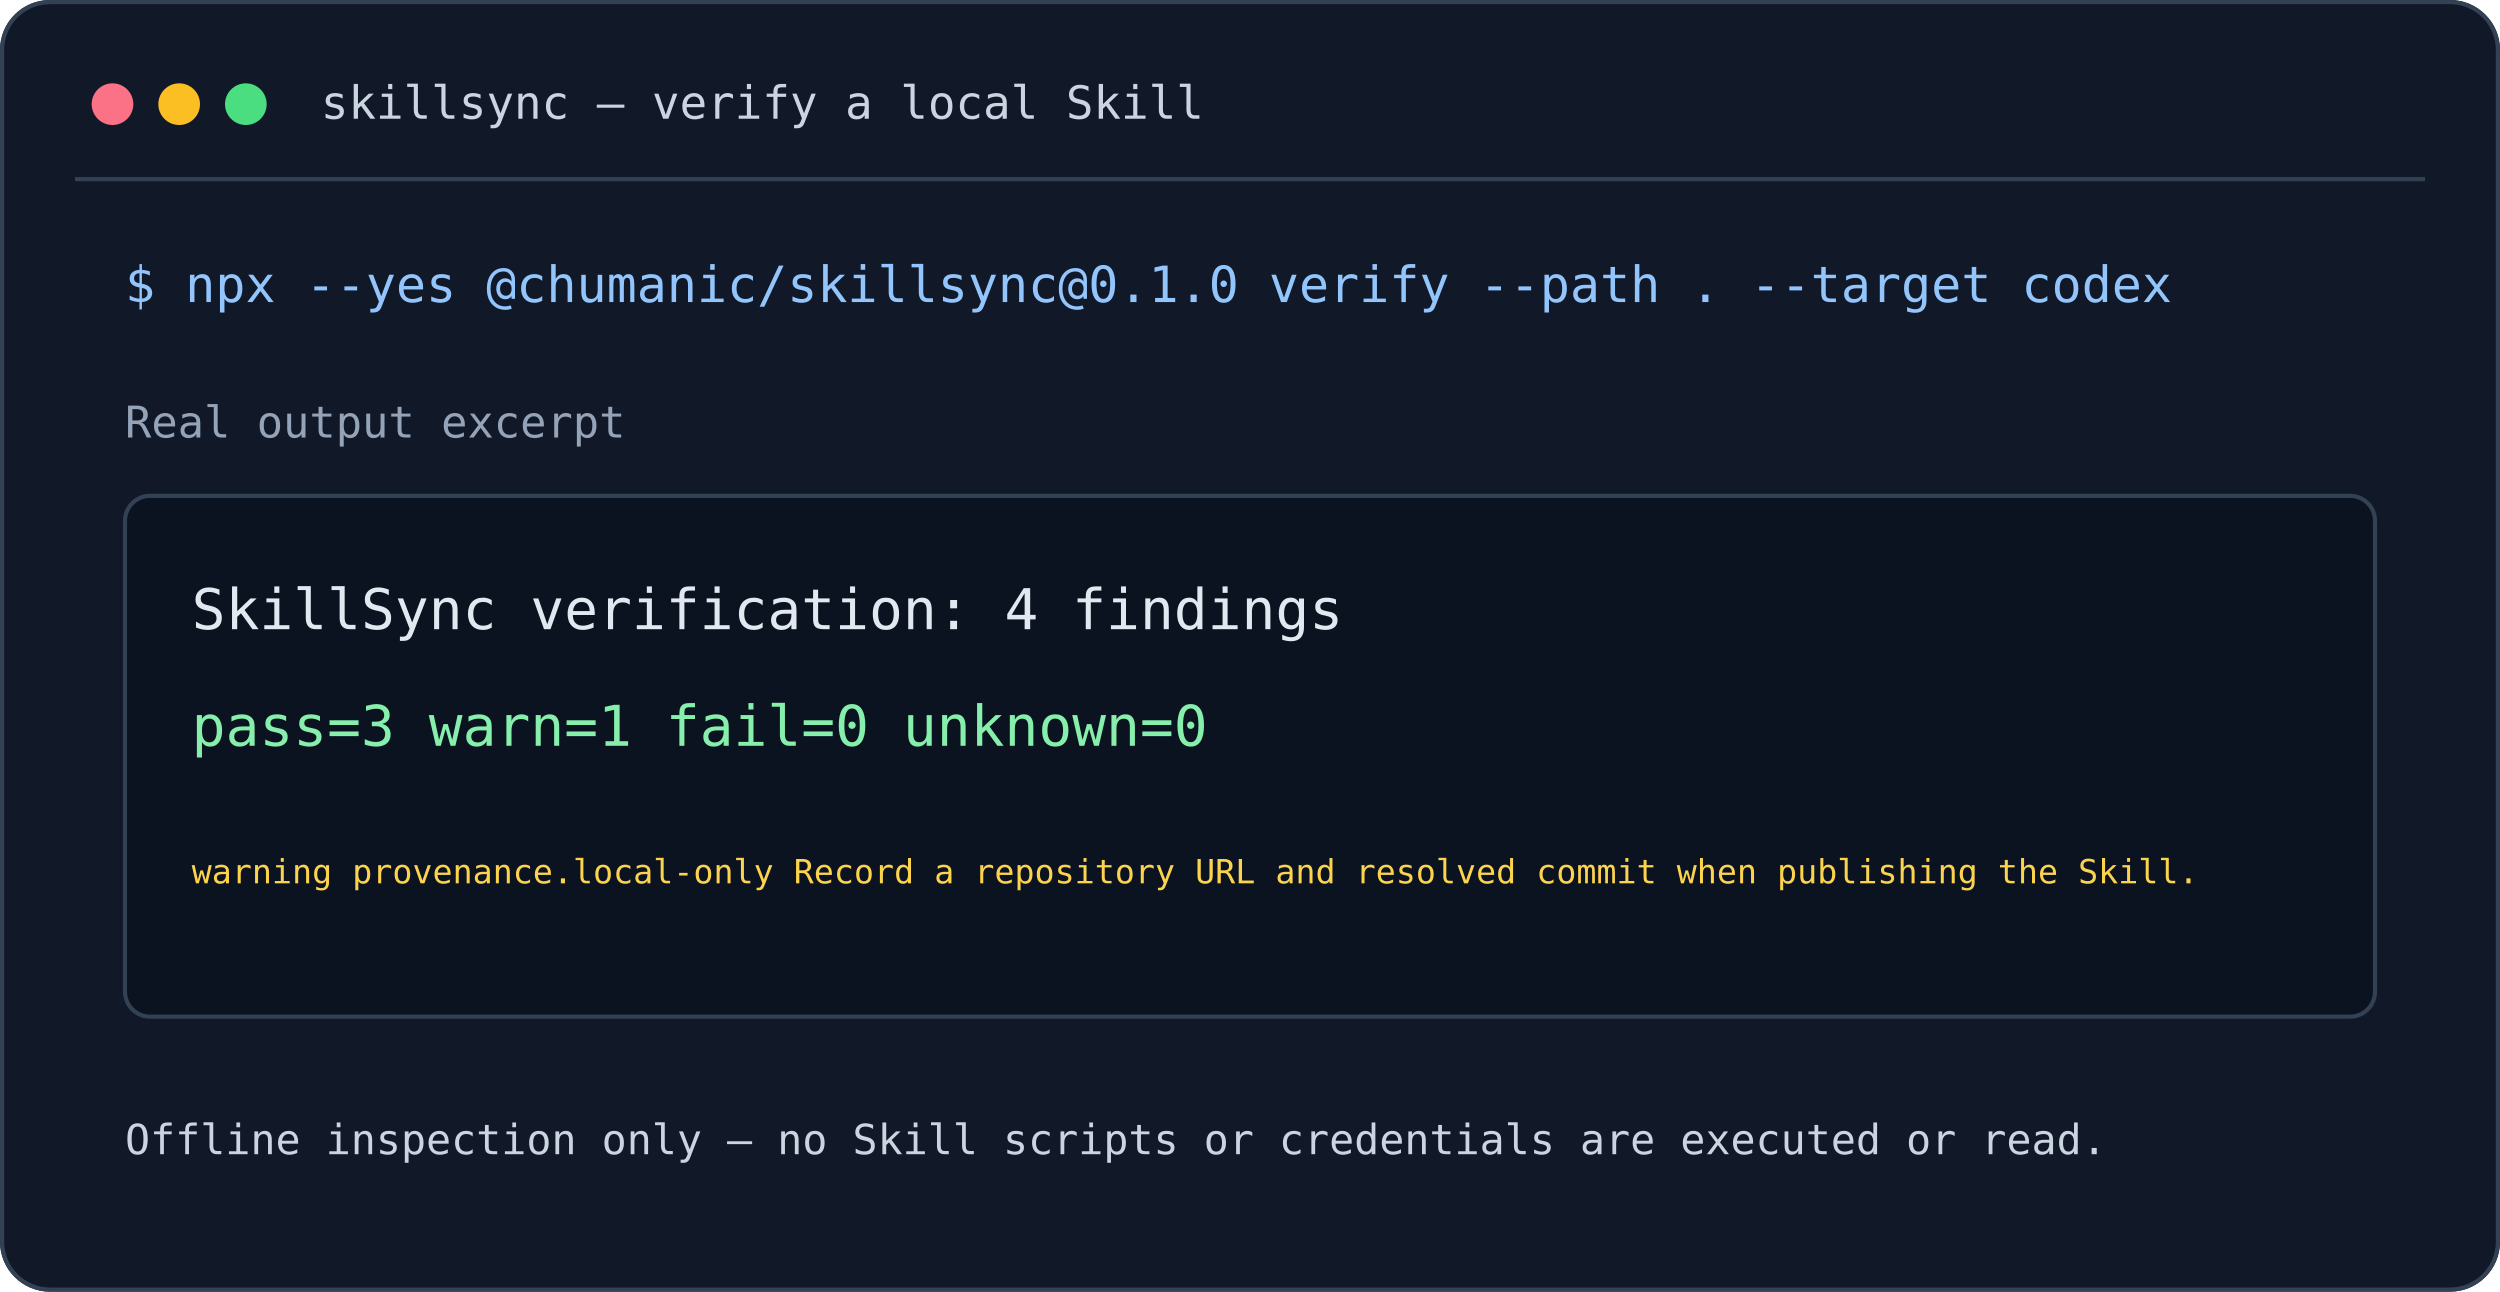
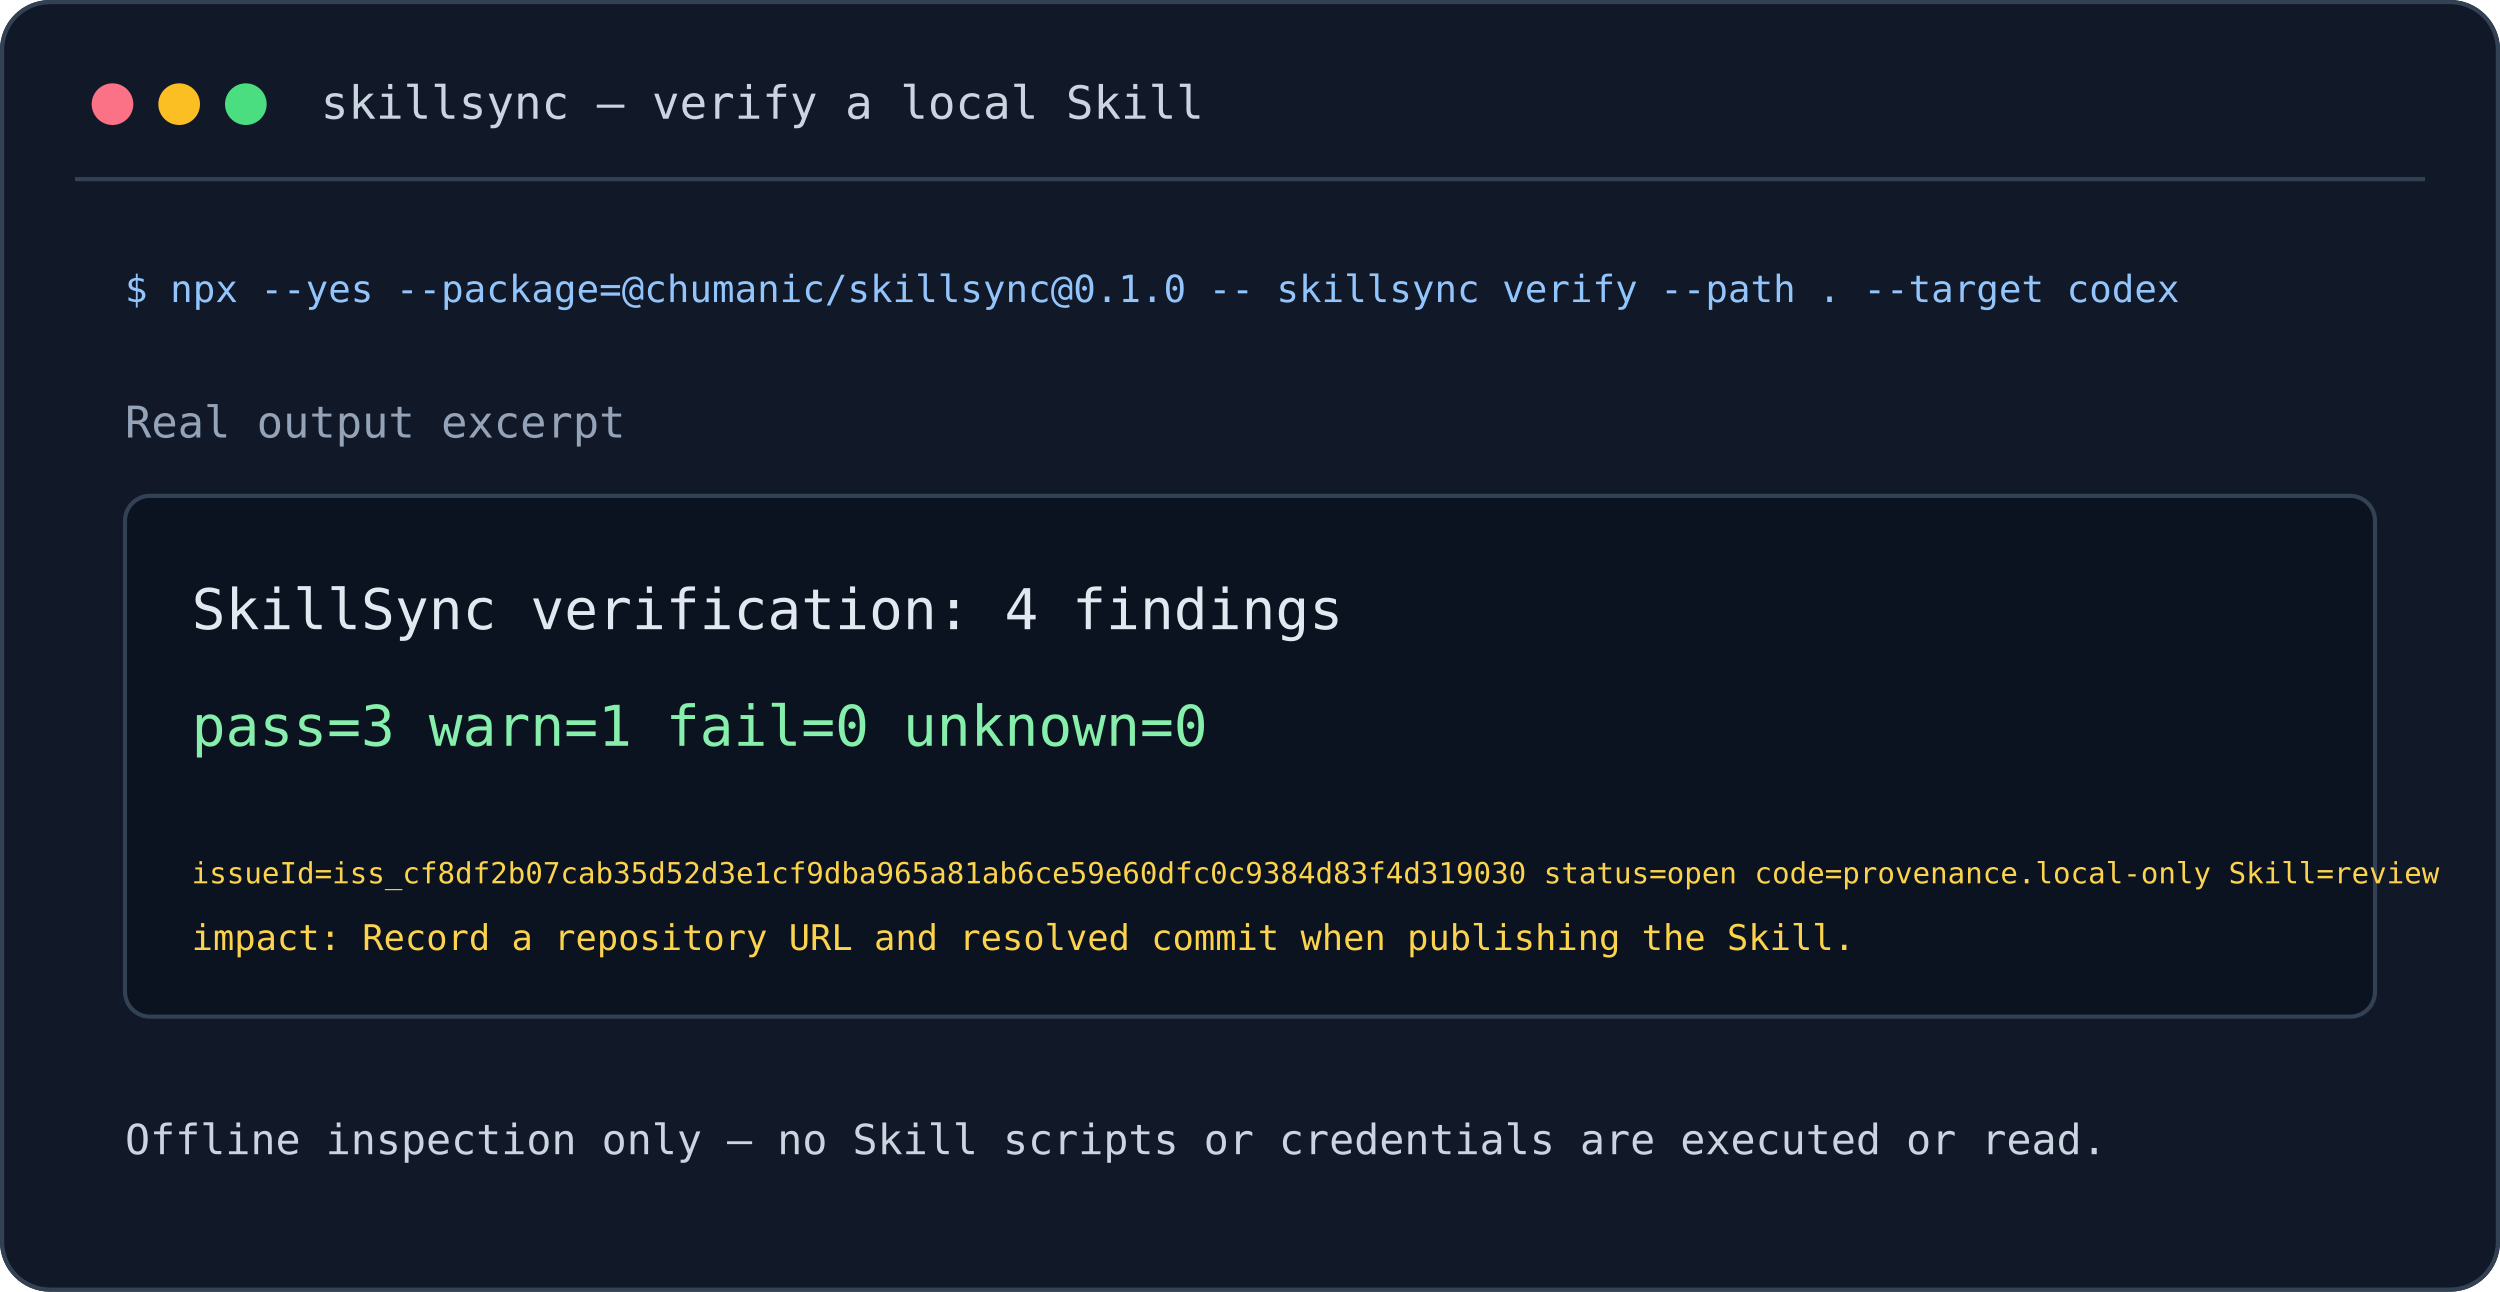
<svg xmlns="http://www.w3.org/2000/svg" width="1200" height="620" viewBox="0 0 1200 620" role="img" aria-labelledby="title description">
  <rect width="1200" height="620" rx="24" fill="#111827" />
  <rect x="1" y="1" width="1198" height="618" rx="23" fill="none" stroke="#334155" stroke-width="2" />
  <circle cx="54" cy="50" r="10" fill="#fb7185" />
  <circle cx="86" cy="50" r="10" fill="#fbbf24" />
  <circle cx="118" cy="50" r="10" fill="#4ade80" />
  <text x="154" y="57" fill="#cbd5e1" font-family="ui-monospace, SFMono-Regular, Menlo, Monaco, Consolas, monospace" font-size="22">skillsync — verify a local Skill</text>
  <line x1="36" y1="86" x2="1164" y2="86" stroke="#334155" stroke-width="2" />
-   <text x="60" y="145" fill="#93c5fd" font-family="ui-monospace, SFMono-Regular, Menlo, Monaco, Consolas, monospace" font-size="24">$ npx --yes @chumanic/skillsync@0.1.0 verify --path . --target codex</text>
+   <text x="60" y="145" fill="#93c5fd" font-family="ui-monospace, SFMono-Regular, Menlo, Monaco, Consolas, monospace" font-size="18">$ npx --yes --package=@chumanic/skillsync@0.1.0 -- skillsync verify --path . --target codex</text>
  <text x="60" y="210" fill="#94a3b8" font-family="ui-monospace, SFMono-Regular, Menlo, Monaco, Consolas, monospace" font-size="21">Real output excerpt</text>
  <rect x="60" y="238" width="1080" height="250" rx="12" fill="#0b1220" stroke="#334155" stroke-width="2" />
  <text x="92" y="302" fill="#e2e8f0" font-family="ui-monospace, SFMono-Regular, Menlo, Monaco, Consolas, monospace" font-size="27">SkillSync verification: 4 findings</text>
  <text x="92" y="358" fill="#86efac" font-family="ui-monospace, SFMono-Regular, Menlo, Monaco, Consolas, monospace" font-size="27">pass=3 warn=1 fail=0 unknown=0</text>
-   <text x="92" y="424" fill="#fcd34d" font-family="ui-monospace, SFMono-Regular, Menlo, Monaco, Consolas, monospace" font-size="16">warning  provenance.local-only  Record a repository URL and resolved commit when publishing the Skill.</text>
+   <text x="92" y="424" fill="#fcd34d" font-family="ui-monospace, SFMono-Regular, Menlo, Monaco, Consolas, monospace" font-size="14">issueId=iss_cf8df2b07cab35d52d3e1cf9dba965a81ab6ce59e60dfc0c9384d83f4d319030 status=open code=provenance.local-only Skill=review</text>
+   <text x="92" y="456" fill="#fcd34d" font-family="ui-monospace, SFMono-Regular, Menlo, Monaco, Consolas, monospace" font-size="17">  impact: Record a repository URL and resolved commit when publishing the Skill.</text>
  <text x="60" y="554" fill="#cbd5e1" font-family="ui-monospace, SFMono-Regular, Menlo, Monaco, Consolas, monospace" font-size="20">Offline inspection only — no Skill scripts or credentials are executed or read.</text>
</svg>
